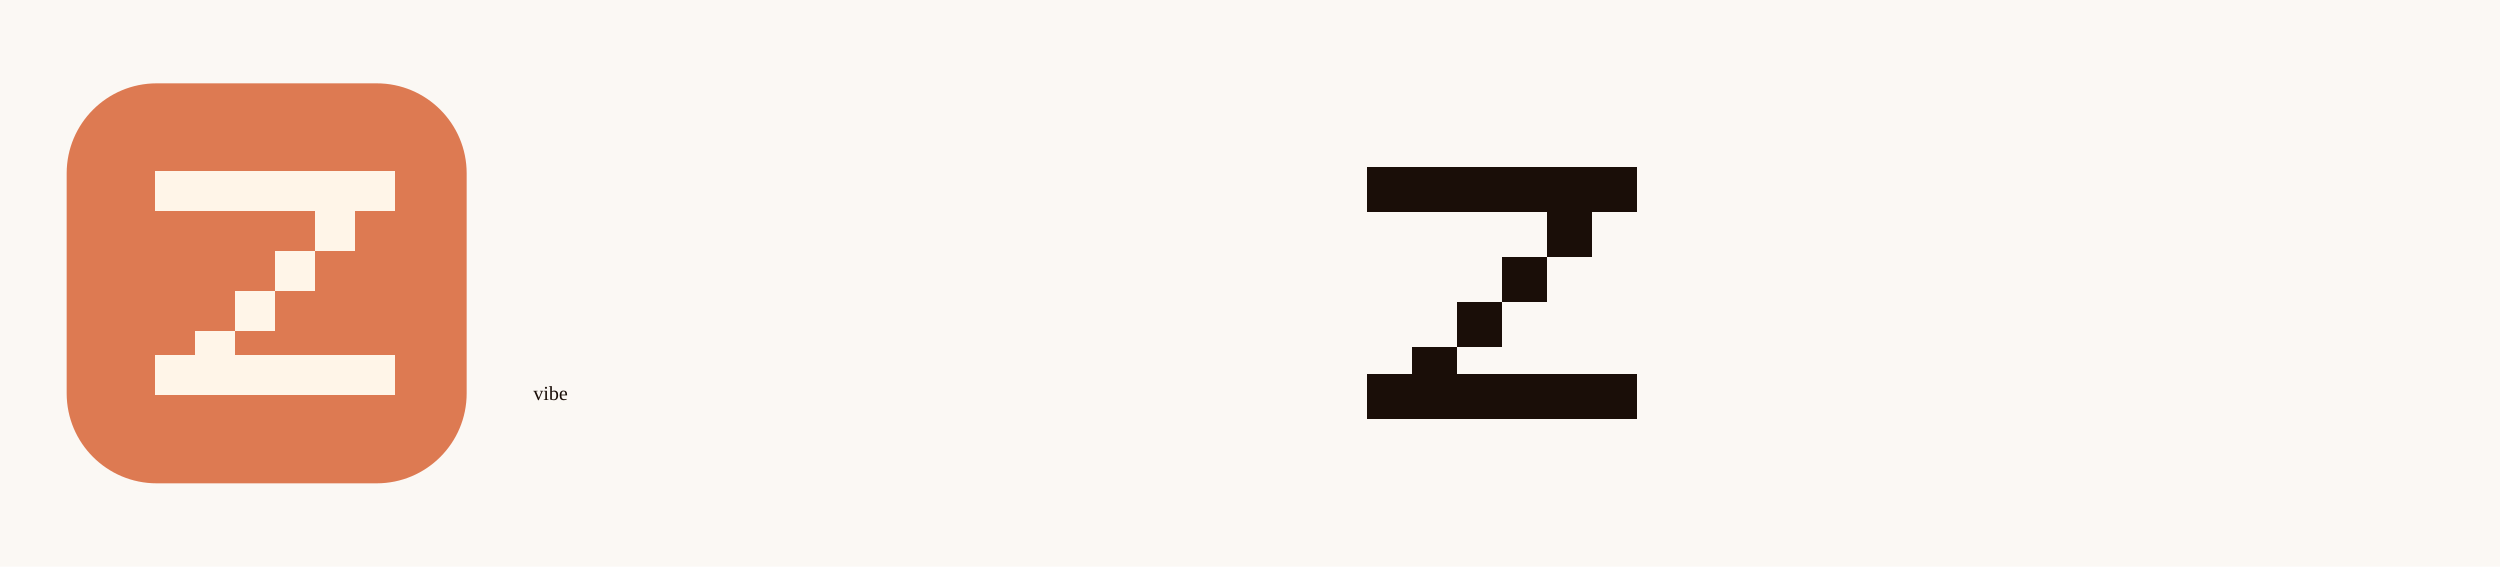
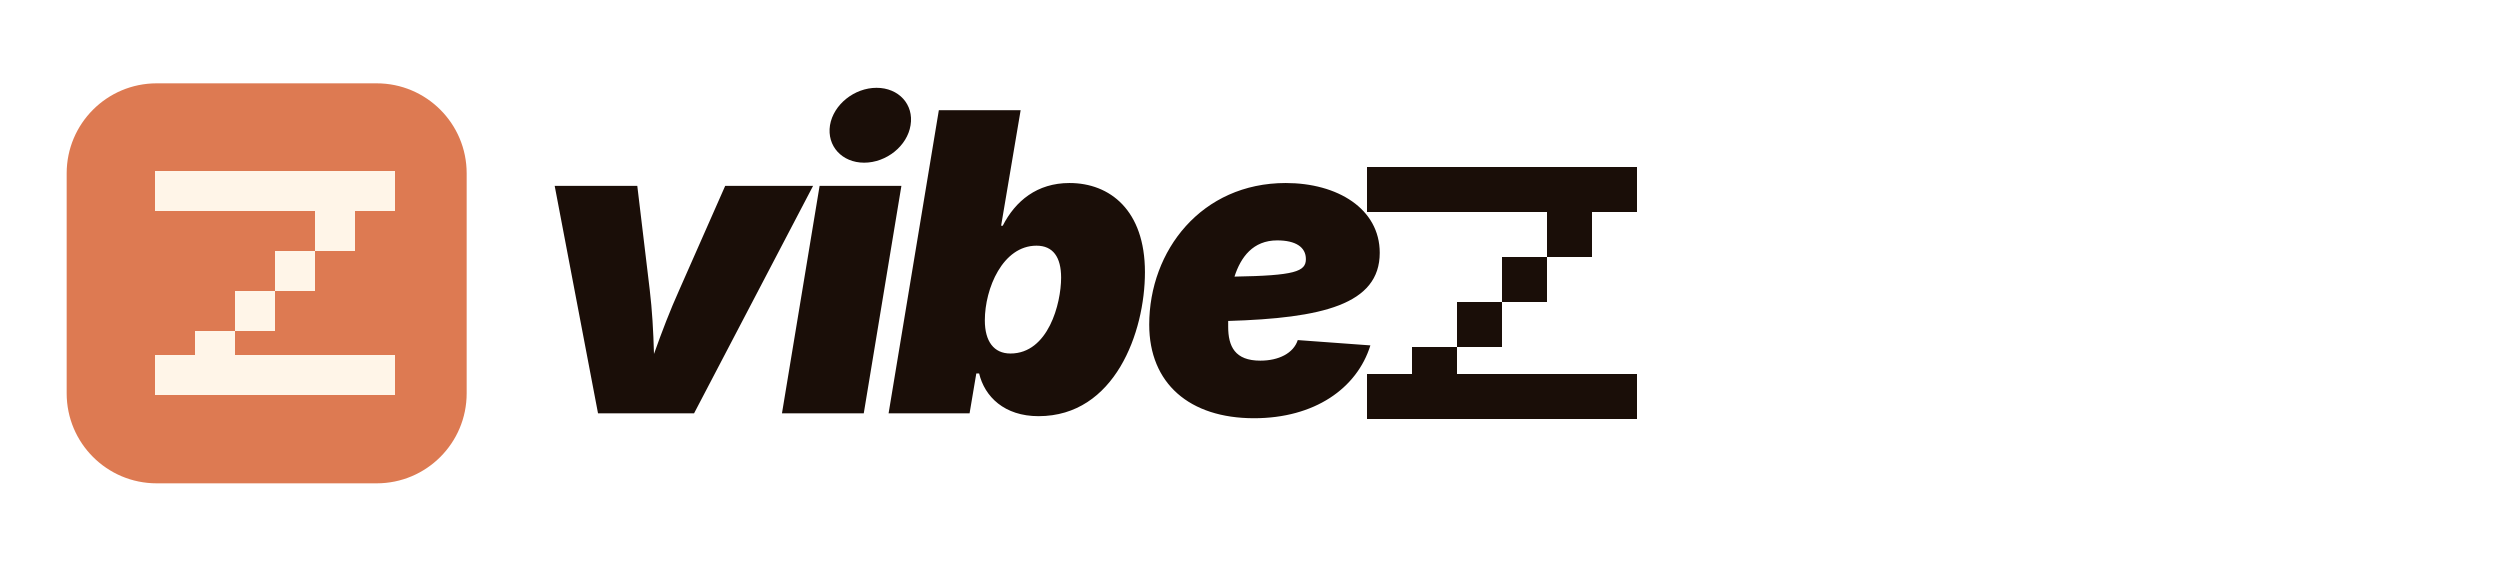
<svg xmlns="http://www.w3.org/2000/svg" viewBox="0 0 1500 340" width="1500" height="340">
-   <rect width="1500" height="340" fill="#fbf8f4" />
  <rect x="40" y="50" width="240" height="240" rx="54" fill="#dd7a52" />
  <g transform="translate(40 50) scale(2.4)" shape-rendering="crispEdges">
    <g fill="#fff5e8">
      <rect x="22" y="22" width="10" height="10" />
      <rect x="32" y="22" width="10" height="10" />
      <rect x="42" y="22" width="10" height="10" />
      <rect x="52" y="22" width="10" height="10" />
      <rect x="62" y="22" width="10" height="10" />
      <rect x="72" y="22" width="10" height="10" />
      <rect x="62" y="32" width="10" height="10" />
      <rect x="52" y="42" width="10" height="10" />
      <rect x="42" y="52" width="10" height="10" />
      <rect x="32" y="62" width="10" height="10" />
      <rect x="22" y="68" width="10" height="10" />
      <rect x="32" y="68" width="10" height="10" />
      <rect x="42" y="68" width="10" height="10" />
      <rect x="52" y="68" width="10" height="10" />
      <rect x="62" y="68" width="10" height="10" />
      <rect x="72" y="68" width="10" height="10" />
    </g>
  </g>
-   <text x="320" y="240" class="vibe" fill="#1a0e08">vibe</text>
+   <text x="320" y="248" font-family="-apple-system, 'SF Pro Display', 'Inter', 'Helvetica Neue', system-ui, sans-serif" font-size="250" font-weight="900" font-style="italic" letter-spacing="-10" fill="#1a0e08">vibe</text>
  <g transform="translate(820 100) scale(2.7)" shape-rendering="crispEdges">
    <g fill="#1a0e08">
      <rect x="0" y="0" width="10" height="10" />
      <rect x="10" y="0" width="10" height="10" />
      <rect x="20" y="0" width="10" height="10" />
      <rect x="30" y="0" width="10" height="10" />
      <rect x="40" y="0" width="10" height="10" />
      <rect x="50" y="0" width="10" height="10" />
      <rect x="40" y="10" width="10" height="10" />
      <rect x="30" y="20" width="10" height="10" />
      <rect x="20" y="30" width="10" height="10" />
      <rect x="10" y="40" width="10" height="10" />
      <rect x="0" y="46" width="10" height="10" />
      <rect x="10" y="46" width="10" height="10" />
      <rect x="20" y="46" width="10" height="10" />
      <rect x="30" y="46" width="10" height="10" />
      <rect x="40" y="46" width="10" height="10" />
      <rect x="50" y="46" width="10" height="10" />
    </g>
  </g>
</svg>
